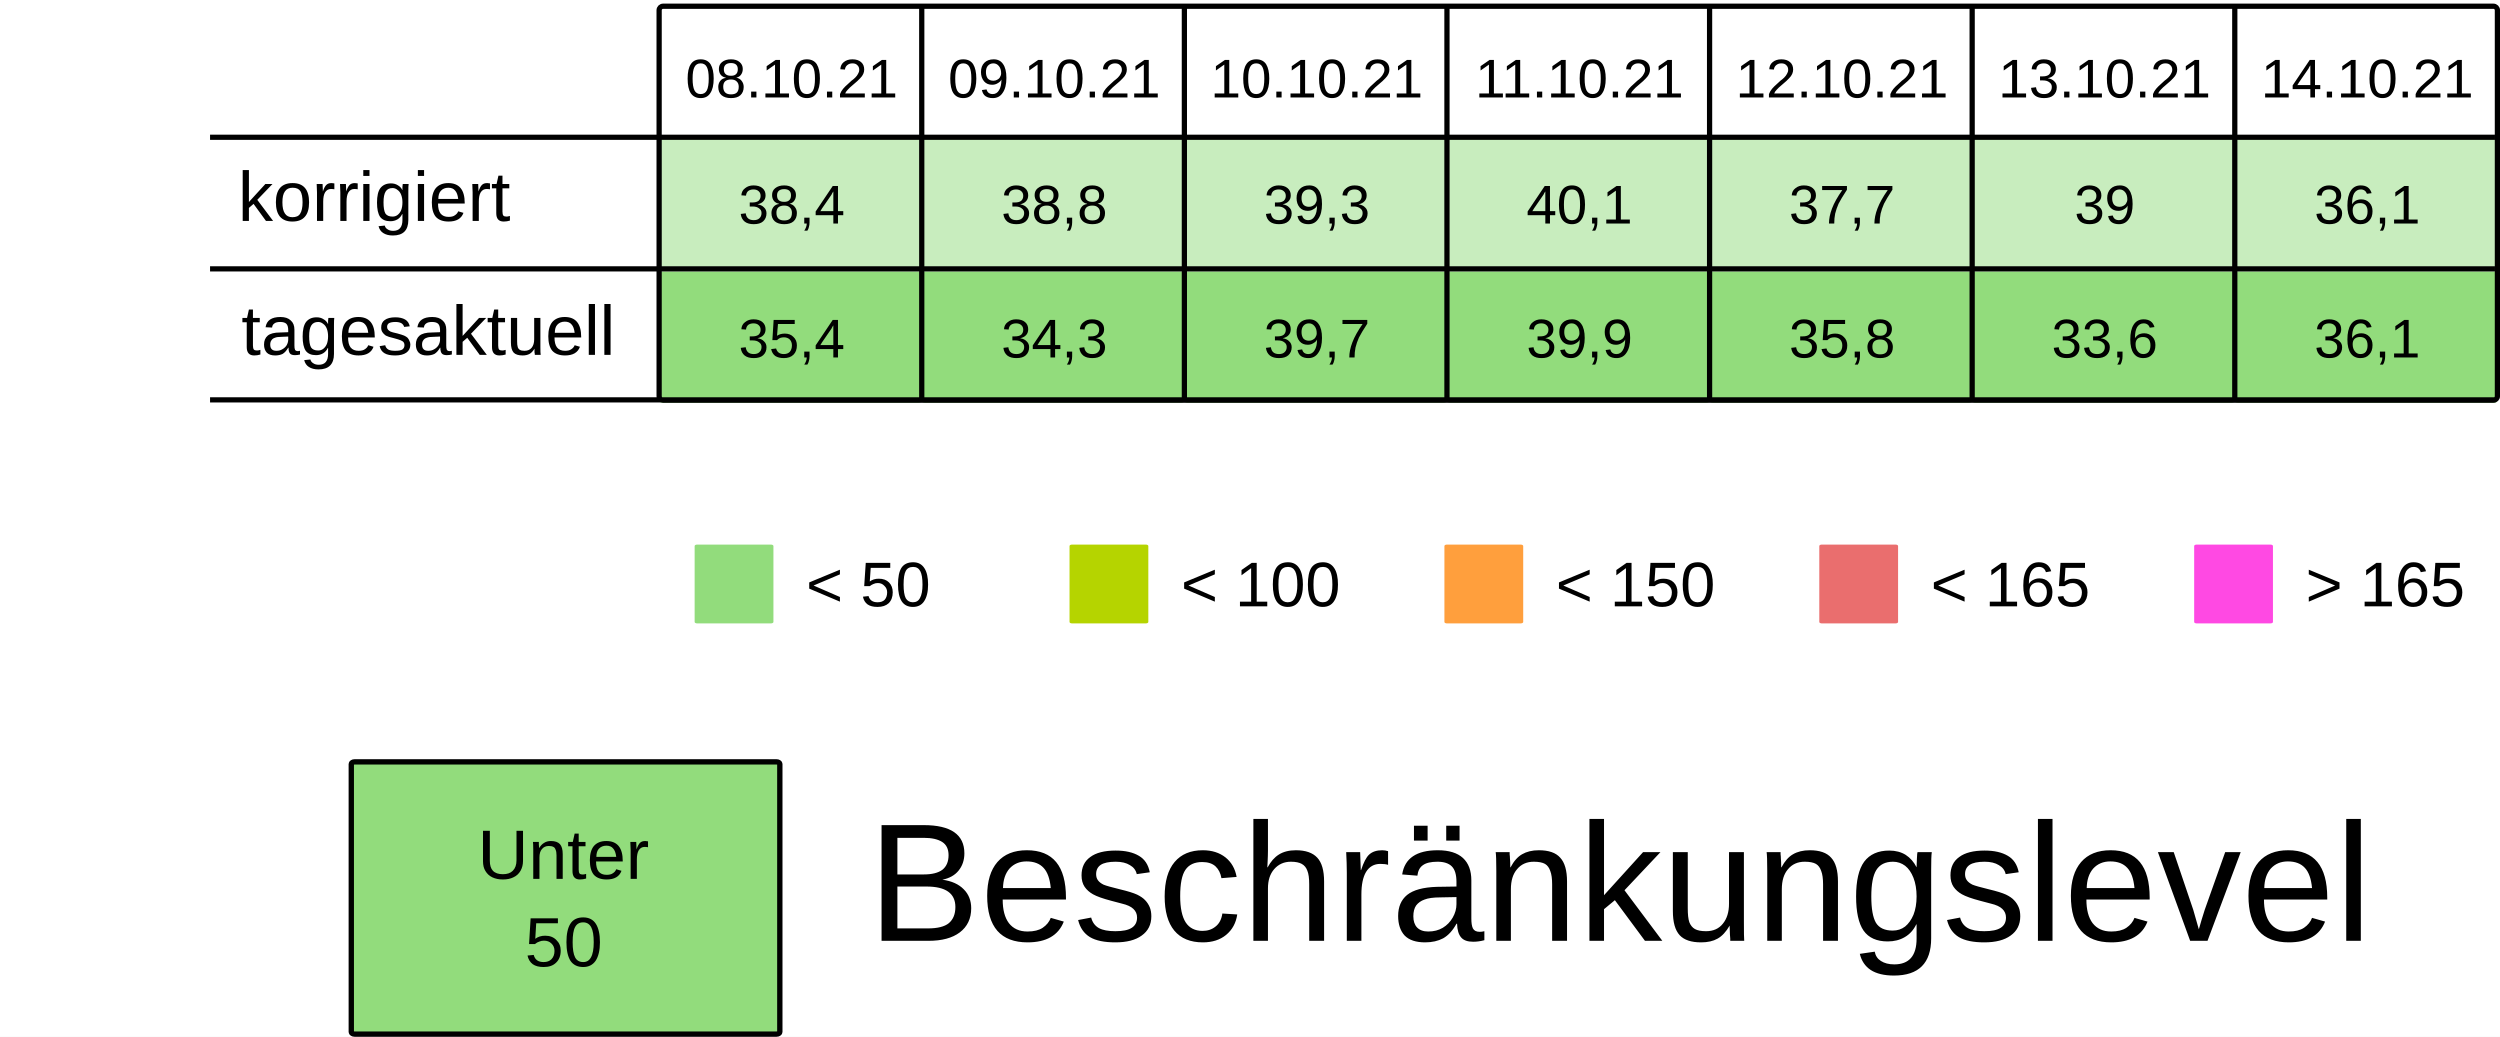
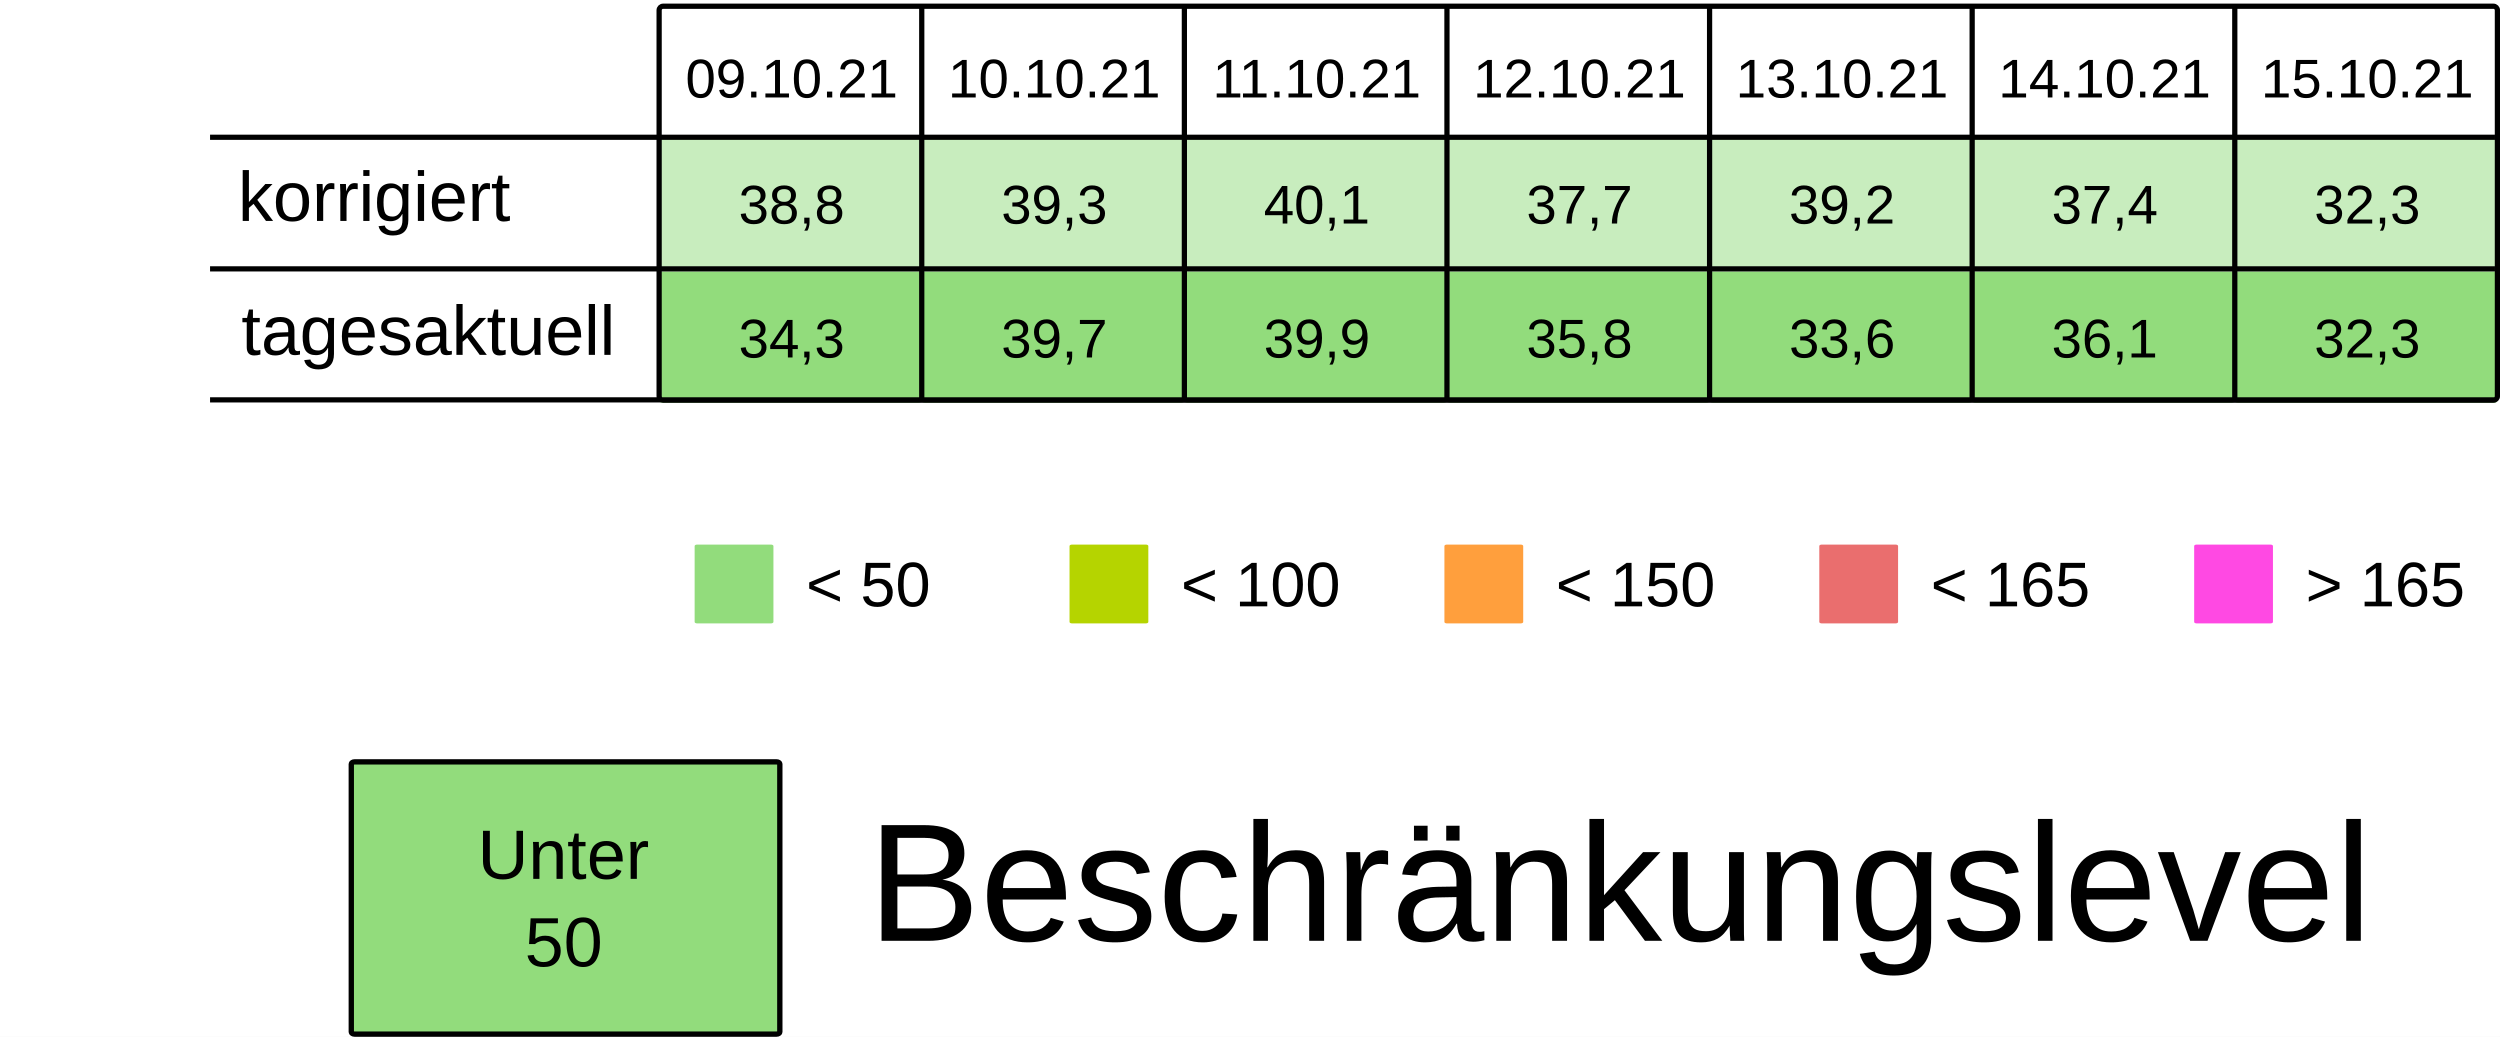
<svg xmlns="http://www.w3.org/2000/svg" viewBox="0 0 125.94 52.229" height="197.399" width="475.994">
  <rect width="100%" height="100%" x="-.001" fill="#fff" />
  <g transform="translate(-13.231 -25.355)">
    <rect ry=".106" rx=".169" y="32.284" x="46.434" height="6.615" width="13.229" fill="#92dc7c7F" />
    <rect ry=".106" rx=".169" y="32.284" x="59.664" height="6.615" width="13.229" fill="#92dc7c7F" />
    <rect ry=".106" rx=".169" y="32.284" x="72.893" height="6.615" width="13.229" fill="#92dc7c7F" />
    <rect ry=".106" rx=".169" y="32.284" x="86.122" height="6.615" width="13.229" fill="#92dc7c7F" />
    <rect ry=".106" rx=".169" y="32.284" x="99.351" height="6.615" width="13.229" fill="#92dc7c7F" />
    <rect ry=".106" rx=".169" y="32.284" x="112.58" height="6.615" width="13.229" fill="#92dc7c7F" />
    <rect ry=".106" rx=".169" y="32.284" x="125.809" height="6.615" width="13.229" fill="#92dc7c7F" />
    <text y="30.266" x="53.113" style="line-height:125%;-inkscape-font-specification:Arial;text-align:center" font-weight="400" font-size="2.749" letter-spacing="0" word-spacing="0" font-family="Arial" text-anchor="middle" stroke-width=".064">
-       <tspan style="text-align:center" y="30.266" x="53.113">08.10.21</tspan>
+       <tspan style="text-align:center" y="30.266" x="53.113">09.10.21</tspan>
    </text>
    <text y="30.266" x="66.342" style="line-height:125%;-inkscape-font-specification:Arial;text-align:center" font-weight="400" font-size="2.749" letter-spacing="0" word-spacing="0" font-family="Arial" text-anchor="middle" stroke-width=".064">
-       <tspan style="text-align:center" y="30.266" x="66.342">09.10.21</tspan>
+       <tspan style="text-align:center" y="30.266" x="66.342">10.10.21</tspan>
    </text>
    <text y="30.266" x="79.571" style="line-height:125%;-inkscape-font-specification:Arial;text-align:center" font-weight="400" font-size="2.749" letter-spacing="0" word-spacing="0" font-family="Arial" text-anchor="middle" stroke-width=".064">
-       <tspan style="text-align:center" y="30.266" x="79.571">10.10.21</tspan>
+       <tspan style="text-align:center" y="30.266" x="79.571">11.10.21</tspan>
    </text>
    <text y="30.266" x="92.8" style="line-height:125%;-inkscape-font-specification:Arial;text-align:center" font-weight="400" font-size="2.749" letter-spacing="0" word-spacing="0" font-family="Arial" text-anchor="middle" stroke-width=".064">
-       <tspan style="text-align:center" y="30.266" x="92.8">11.10.21</tspan>
+       <tspan style="text-align:center" y="30.266" x="92.8">12.10.21</tspan>
    </text>
    <text y="30.266" x="106.029" style="line-height:125%;-inkscape-font-specification:Arial;text-align:center" font-weight="400" font-size="2.749" letter-spacing="0" word-spacing="0" font-family="Arial" text-anchor="middle" stroke-width=".064">
-       <tspan style="text-align:center" y="30.266" x="106.029">12.10.21</tspan>
+       <tspan style="text-align:center" y="30.266" x="106.029">13.10.21</tspan>
    </text>
    <text y="30.266" x="119.258" style="line-height:125%;-inkscape-font-specification:Arial;text-align:center" font-weight="400" font-size="2.749" letter-spacing="0" word-spacing="0" font-family="Arial" text-anchor="middle" stroke-width=".064">
-       <tspan style="text-align:center" y="30.266" x="119.258">13.10.21</tspan>
+       <tspan style="text-align:center" y="30.266" x="119.258">14.10.21</tspan>
    </text>
    <text y="30.266" x="132.488" style="line-height:125%;-inkscape-font-specification:Arial;text-align:center" font-weight="400" font-size="2.749" letter-spacing="0" word-spacing="0" font-family="Arial" text-anchor="middle" stroke-width=".064">
-       <tspan style="text-align:center" y="30.266" x="132.488">14.10.21</tspan>
+       <tspan style="text-align:center" y="30.266" x="132.488">15.10.21</tspan>
    </text>
    <text y="36.616" x="53.113" style="line-height:125%;-inkscape-font-specification:Arial;text-align:center" font-weight="400" font-size="2.749" letter-spacing="0" word-spacing="0" font-family="Arial" text-anchor="middle" stroke-width=".064">
-       <tspan style="text-align:center" y="36.616" x="53.113">38,4</tspan>
+       <tspan style="text-align:center" y="36.616" x="53.113">38,8</tspan>
    </text>
    <text y="36.616" x="66.342" style="line-height:125%;-inkscape-font-specification:Arial;text-align:center" font-weight="400" font-size="2.749" letter-spacing="0" word-spacing="0" font-family="Arial" text-anchor="middle" stroke-width=".064">
-       <tspan style="text-align:center" y="36.616" x="66.342">38,8</tspan>
+       <tspan style="text-align:center" y="36.616" x="66.342">39,3</tspan>
    </text>
    <text y="36.616" x="79.571" style="line-height:125%;-inkscape-font-specification:Arial;text-align:center" font-weight="400" font-size="2.749" letter-spacing="0" word-spacing="0" font-family="Arial" text-anchor="middle" stroke-width=".064">
-       <tspan style="text-align:center" y="36.616" x="79.571">39,3</tspan>
+       <tspan style="text-align:center" y="36.616" x="79.571">40,1</tspan>
    </text>
    <text y="36.616" x="92.8" style="line-height:125%;-inkscape-font-specification:Arial;text-align:center" font-weight="400" font-size="2.749" letter-spacing="0" word-spacing="0" font-family="Arial" text-anchor="middle" stroke-width=".064">
-       <tspan style="text-align:center" y="36.616" x="92.8">40,1</tspan>
+       <tspan style="text-align:center" y="36.616" x="92.8">37,7</tspan>
    </text>
    <text y="36.616" x="106.029" style="line-height:125%;-inkscape-font-specification:Arial;text-align:center" font-weight="400" font-size="2.749" letter-spacing="0" word-spacing="0" font-family="Arial" text-anchor="middle" stroke-width=".064">
-       <tspan style="text-align:center" y="36.616" x="106.029">37,7</tspan>
+       <tspan style="text-align:center" y="36.616" x="106.029">39,2</tspan>
    </text>
    <text y="36.616" x="119.258" style="line-height:125%;-inkscape-font-specification:Arial;text-align:center" font-weight="400" font-size="2.749" letter-spacing="0" word-spacing="0" font-family="Arial" text-anchor="middle" stroke-width=".064">
-       <tspan style="text-align:center" y="36.616" x="119.258">39</tspan>
+       <tspan style="text-align:center" y="36.616" x="119.258">37,4</tspan>
    </text>
    <text y="36.616" x="132.488" style="line-height:125%;-inkscape-font-specification:Arial;text-align:center" font-weight="400" font-size="2.749" letter-spacing="0" word-spacing="0" font-family="Arial" text-anchor="middle" stroke-width=".064">
-       <tspan style="text-align:center" y="36.616" x="132.488">36,1</tspan>
+       <tspan style="text-align:center" y="36.616" x="132.488">32,3</tspan>
    </text>
    <rect ry=".071" rx=".12" y="52.79" x="48.224" height="3.969" width="3.969" fill="#92dc7c" />
    <text y="55.896" x="53.84" style="line-height:125%;-inkscape-font-specification:Arial" font-weight="400" font-size="3.175" letter-spacing="0" word-spacing="0" font-family="Arial" stroke-width=".265">
      <tspan y="55.896" x="53.84">&lt; 50</tspan>
    </text>
    <rect ry=".071" rx=".12" y="52.79" x="67.11" height="3.969" width="3.969" fill="#B5D400" />
    <text y="55.896" x="72.726" style="line-height:125%;-inkscape-font-specification:Arial" font-weight="400" font-size="3.175" letter-spacing="0" word-spacing="0" font-family="Arial" stroke-width=".265">
      <tspan y="55.896" x="72.726">&lt; 100</tspan>
    </text>
    <rect ry=".071" rx=".12" y="52.79" x="104.88" height="3.969" width="3.969" fill="#ea6e6e" />
    <text y="55.896" x="110.496" style="line-height:125%;-inkscape-font-specification:Arial" font-weight="400" font-size="3.175" letter-spacing="0" word-spacing="0" font-family="Arial" stroke-width=".265">
      <tspan y="55.896" x="110.496">&lt; 165</tspan>
    </text>
    <rect ry=".071" rx=".12" y="52.79" x="123.765" height="3.969" width="3.969" fill="#FF49E3" />
    <text y="55.896" x="129.381" style="line-height:125%;-inkscape-font-specification:Arial" font-weight="400" font-size="3.175" letter-spacing="0" word-spacing="0" font-family="Arial" stroke-width=".265">
      <tspan y="55.896" x="129.381">&gt; 165</tspan>
    </text>
    <rect ry=".071" rx=".12" y="52.79" x="85.995" height="3.969" width="3.969" fill="#ff9f3d" />
    <text y="55.896" x="91.61" style="line-height:125%;-inkscape-font-specification:Arial" font-weight="400" font-size="3.175" letter-spacing="0" word-spacing="0" font-family="Arial" stroke-width=".265">
      <tspan y="55.896" x="91.61">&lt; 150</tspan>
    </text>
    <rect ry=".106" rx=".169" y="39.031" x="46.435" height="6.615" width="13.229" fill="#92dc7c" />
    <rect ry=".106" rx=".169" y="39.031" x="59.665" height="6.615" width="13.229" fill="#92dc7c" />
    <rect ry=".106" rx=".169" y="39.031" x="72.894" height="6.615" width="13.229" fill="#92dc7c" />
    <rect ry=".106" rx=".169" y="39.031" x="86.123" height="6.615" width="13.229" fill="#92dc7c" />
    <rect ry=".106" rx=".169" y="39.031" x="99.352" height="6.615" width="13.229" fill="#92dc7c" />
    <rect ry=".106" rx=".169" y="39.031" x="112.581" height="6.615" width="13.229" fill="#92dc7c" />
    <rect ry=".106" rx=".169" y="39.031" x="125.81" height="6.615" width="13.229" fill="#92dc7c" />
    <text y="43.363" x="53.114" style="line-height:125%;-inkscape-font-specification:Arial;text-align:center" font-weight="400" font-size="2.749" letter-spacing="0" word-spacing="0" font-family="Arial" text-anchor="middle" stroke-width=".064">
-       <tspan style="text-align:center" y="43.363" x="53.114">35,4</tspan>
+       <tspan style="text-align:center" y="43.363" x="53.114">34,3</tspan>
    </text>
    <text y="43.363" x="66.343" style="line-height:125%;-inkscape-font-specification:Arial;text-align:center" font-weight="400" font-size="2.749" letter-spacing="0" word-spacing="0" font-family="Arial" text-anchor="middle" stroke-width=".064">
-       <tspan style="text-align:center" y="43.363" x="66.343">34,3</tspan>
+       <tspan style="text-align:center" y="43.363" x="66.343">39,7</tspan>
    </text>
    <text y="43.363" x="79.572" style="line-height:125%;-inkscape-font-specification:Arial;text-align:center" font-weight="400" font-size="2.749" letter-spacing="0" word-spacing="0" font-family="Arial" text-anchor="middle" stroke-width=".064">
-       <tspan style="text-align:center" y="43.363" x="79.572">39,7</tspan>
+       <tspan style="text-align:center" y="43.363" x="79.572">39,9</tspan>
    </text>
    <text y="43.363" x="92.801" style="line-height:125%;-inkscape-font-specification:Arial;text-align:center" font-weight="400" font-size="2.749" letter-spacing="0" word-spacing="0" font-family="Arial" text-anchor="middle" stroke-width=".064">
-       <tspan style="text-align:center" y="43.363" x="92.801">39,9</tspan>
+       <tspan style="text-align:center" y="43.363" x="92.801">35,8</tspan>
    </text>
    <text y="43.363" x="106.03" style="line-height:125%;-inkscape-font-specification:Arial;text-align:center" font-weight="400" font-size="2.749" letter-spacing="0" word-spacing="0" font-family="Arial" text-anchor="middle" stroke-width=".064">
-       <tspan style="text-align:center" y="43.363" x="106.03">35,8</tspan>
+       <tspan style="text-align:center" y="43.363" x="106.03">33,6</tspan>
    </text>
    <text y="43.363" x="119.259" style="line-height:125%;-inkscape-font-specification:Arial;text-align:center" font-weight="400" font-size="2.749" letter-spacing="0" word-spacing="0" font-family="Arial" text-anchor="middle" stroke-width=".064">
-       <tspan style="text-align:center" y="43.363" x="119.259">33,6</tspan>
+       <tspan style="text-align:center" y="43.363" x="119.259">36,1</tspan>
    </text>
    <text y="43.363" x="132.489" style="line-height:125%;-inkscape-font-specification:Arial;text-align:center" font-weight="400" font-size="2.749" letter-spacing="0" word-spacing="0" font-family="Arial" text-anchor="middle" stroke-width=".064">
-       <tspan style="text-align:center" y="43.363" x="132.489">36,1</tspan>
+       <tspan style="text-align:center" y="43.363" x="132.489">32,3</tspan>
    </text>
    <text style="line-height:125%;-inkscape-font-specification:Arial" x="25.224" y="36.483" font-weight="400" font-size="3.528" font-family="Arial" letter-spacing="0" word-spacing="0" stroke-width=".265">
      <tspan x="25.224" y="36.483">korrigiert</tspan>
    </text>
    <text style="line-height:125%;-inkscape-font-specification:Arial" x="25.396" y="43.23" font-weight="400" font-size="3.528" font-family="Arial" letter-spacing="0" word-spacing="0" stroke-width=".265">
      <tspan x="25.396" y="43.23">tagesaktuell</tspan>
    </text>
    <path d="M59.665 25.802v19.844zm13.23 0v19.844zm13.228 0v19.844zm13.23 0v19.844zm13.228 0v19.844zm13.23 0v19.844zM23.812 32.27h115.096zm0 6.629h115.096zm0 6.6h115.096zm22.823-19.83h92.206c.11 0 .2.09.2.2v19.445a.2.2 0 01-.2.2H46.635a.2.2 0 01-.2-.2V25.869c0-.11.089-.2.2-.2z" fill="none" stroke="#000" stroke-width=".264" />
    <rect ry=".108" rx=".169" y="63.735" x="30.927" height="13.715" width="21.588" fill="#92dc7c" stroke-miterlimit="0" stroke="#000" stroke-width=".269" />
    <text y="69.629" x="41.626" style="line-height:125%;-inkscape-font-specification:Arial;text-align:center" font-weight="400" font-size="3.528" letter-spacing="0" word-spacing="0" font-family="Arial" text-anchor="middle" stroke-width=".265">
      <tspan style="text-align:center" y="69.629" x="42.1">Unter</tspan>
      <tspan style="text-align:center" y="74.038" x="41.626">50</tspan>
    </text>
    <text style="line-height:125%;-inkscape-font-specification:Arial" x="56.955" y="72.75" font-weight="400" font-size="8.467" font-family="Arial" letter-spacing="0" word-spacing="0" stroke-width=".265">
      <tspan x="56.955" y="72.75">Beschränkungslevel</tspan>
    </text>
  </g>
</svg>
